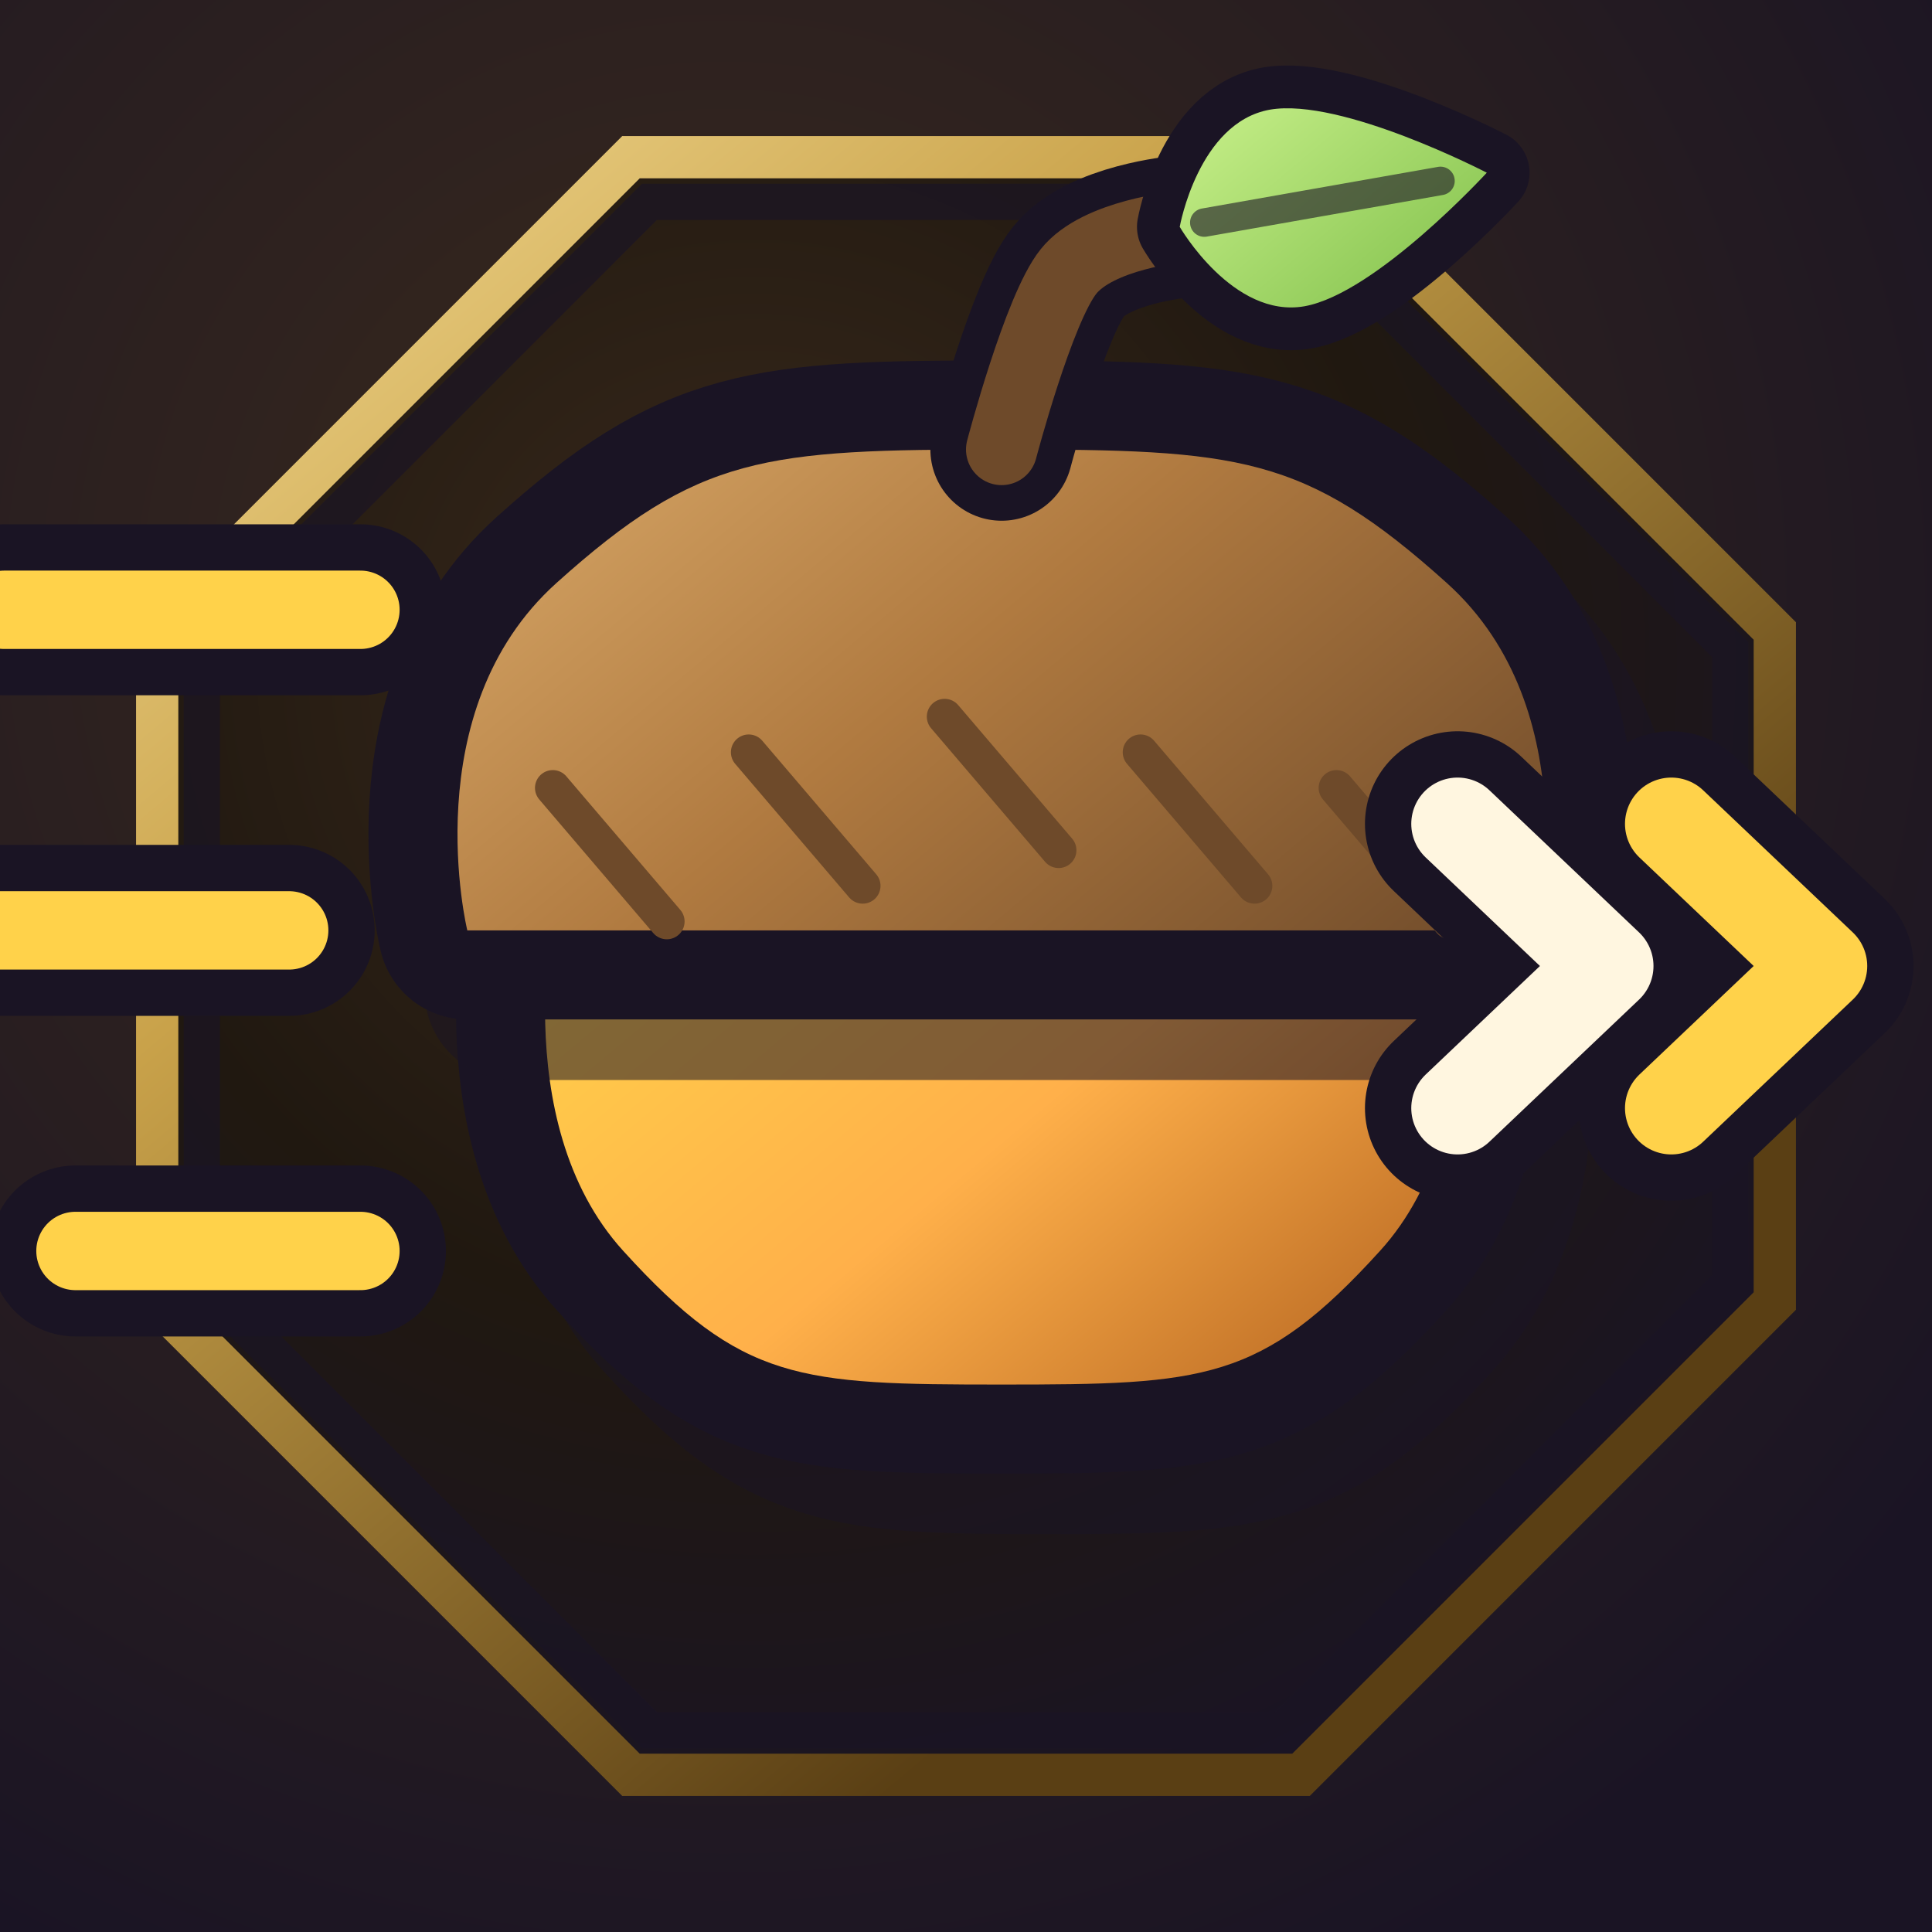
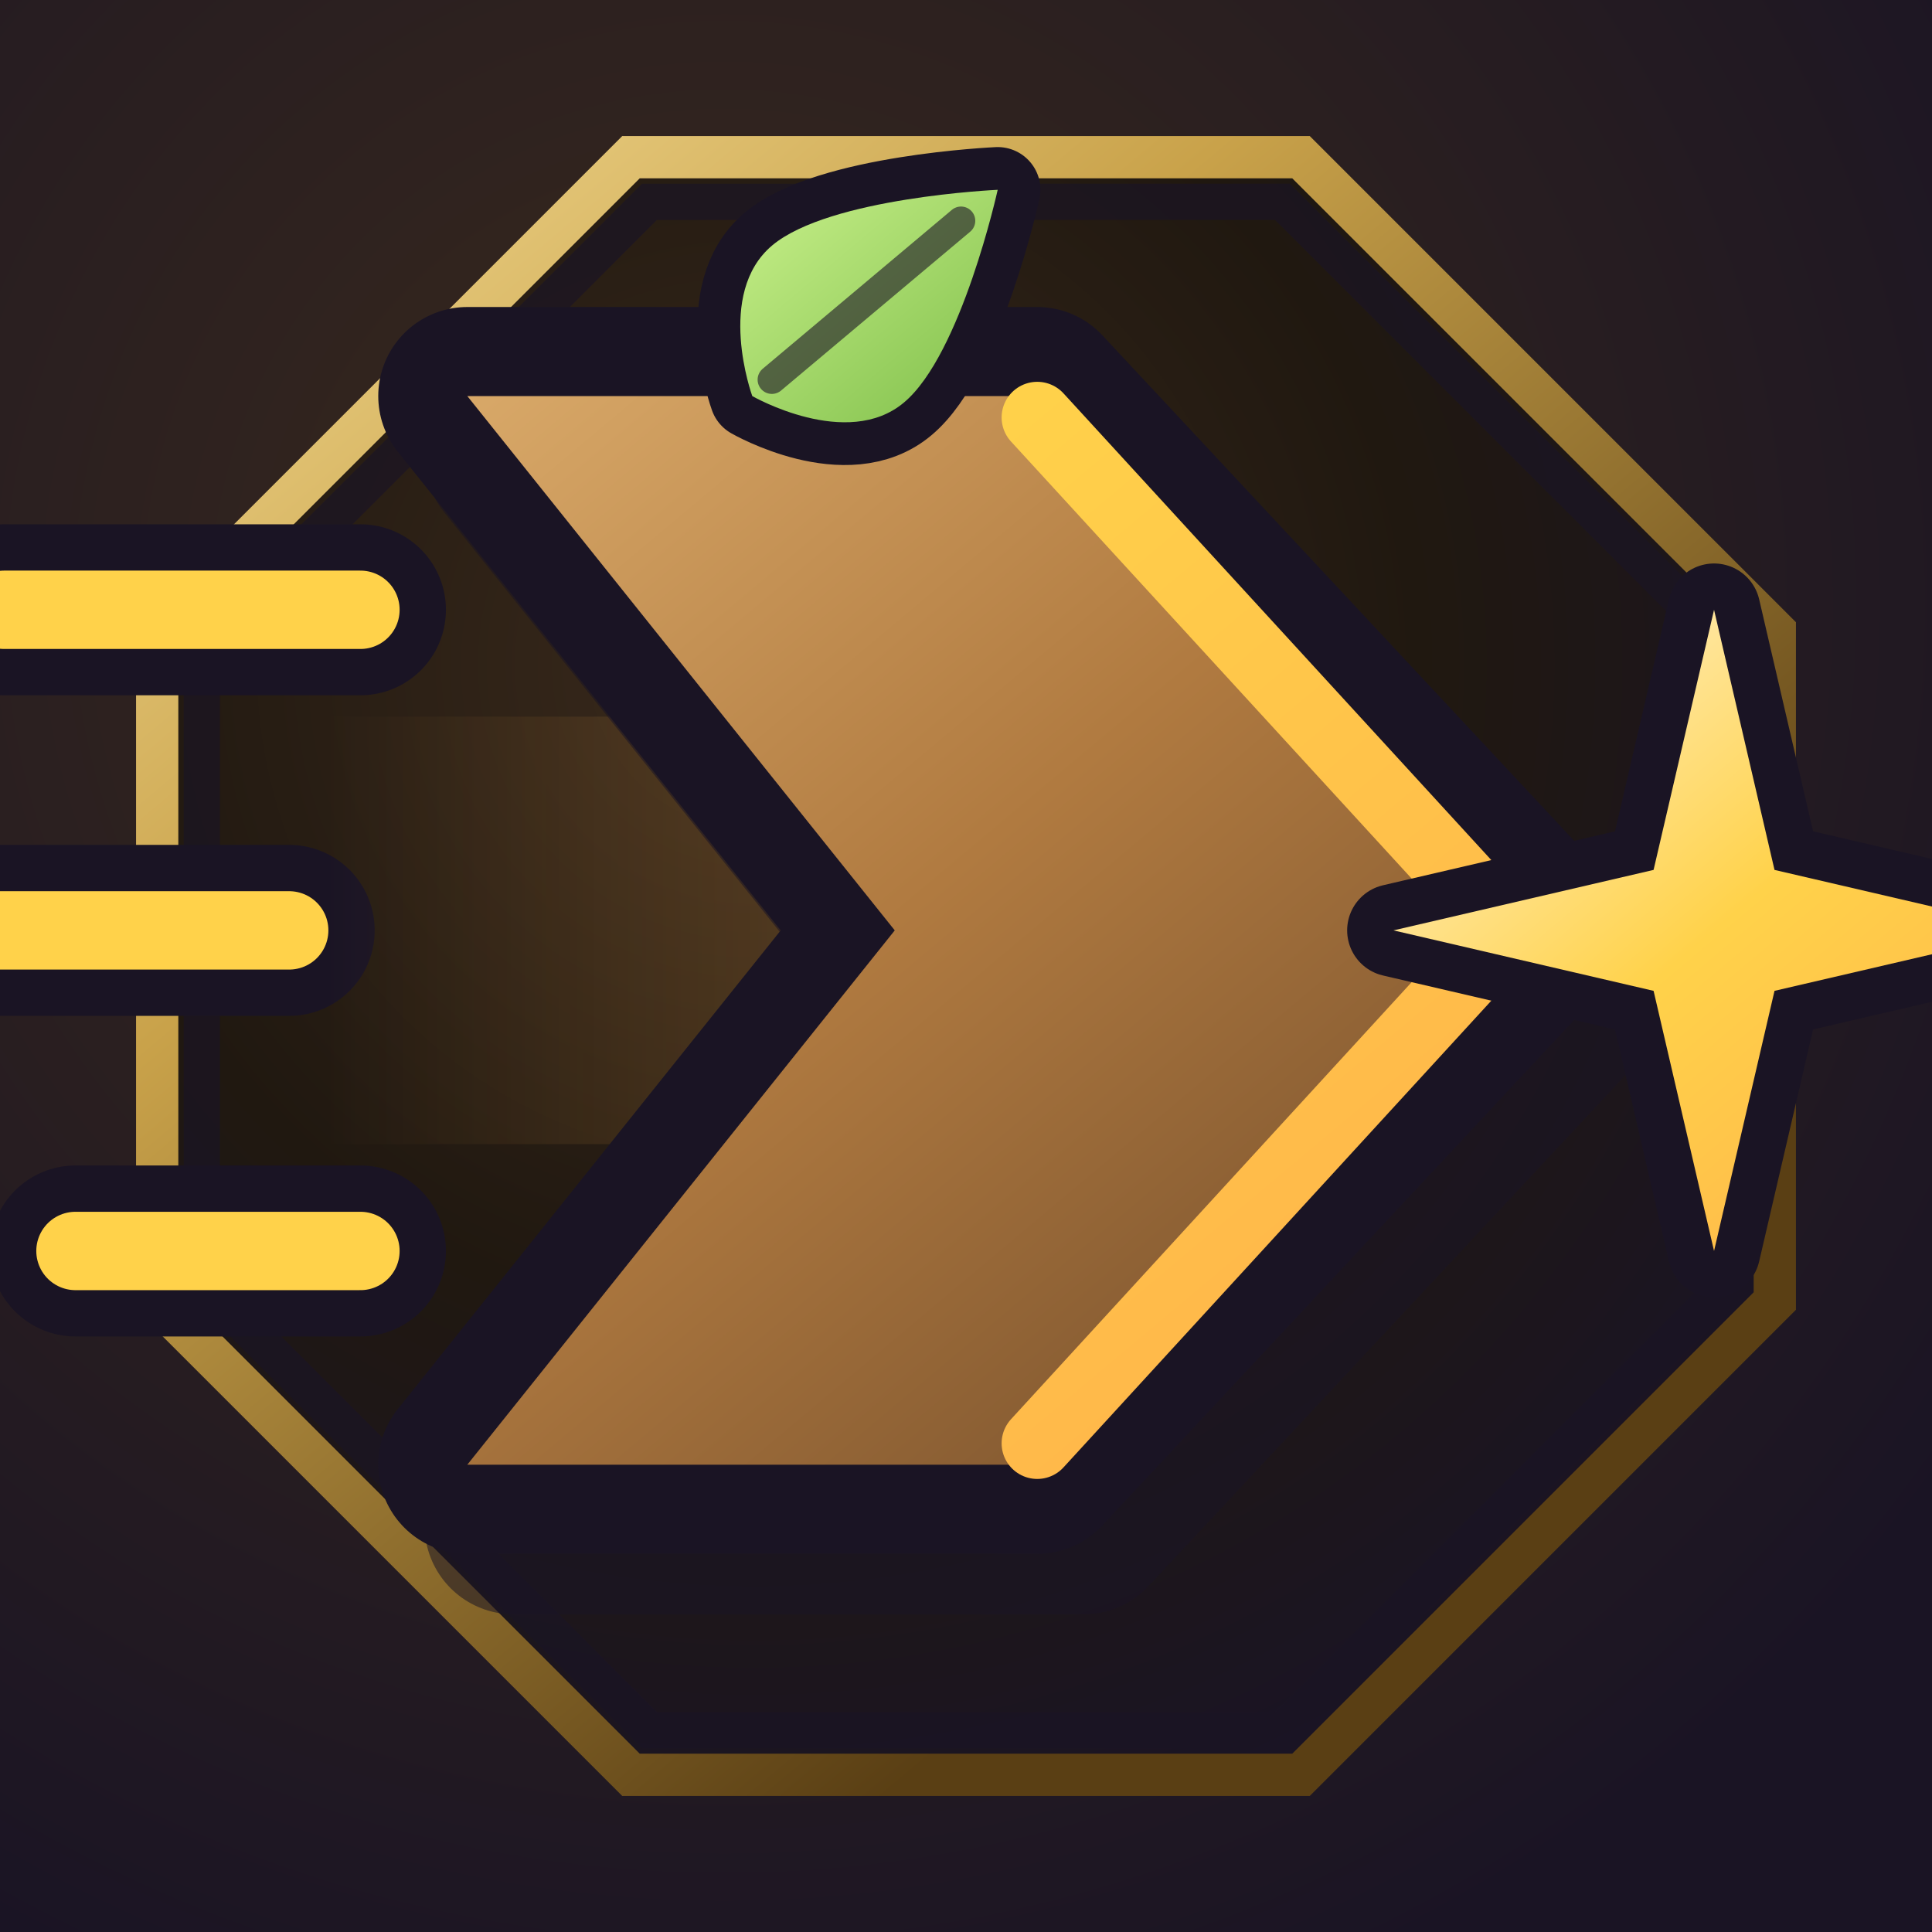
<svg xmlns="http://www.w3.org/2000/svg" width="128" height="128" viewBox="0 0 64 64">
  <defs>
    <radialGradient id="radial-gradient-1" cx="24" cy="20" r="50" gradientUnits="userSpaceOnUse">
      <stop offset="0" stop-color="#3a2a1c" />
      <stop offset="1" stop-color="#1a1424" />
    </radialGradient>
    <radialGradient id="radial-gradient-2" cx="25" cy="22" r="40" gradientUnits="userSpaceOnUse">
      <stop offset="0" stop-color="#3a2a1c" />
      <stop offset="0.55" stop-color="#201810" />
      <stop offset="1" stop-color="#1a1424" />
    </radialGradient>
    <linearGradient id="linear-gradient-1" x1="7.103" y1="2.329" x2="56.897" y2="61.671" gradientUnits="userSpaceOnUse">
      <stop offset="0" stop-color="#f4dc94" />
      <stop offset="0.3" stop-color="#c9a24a" />
      <stop offset="0.75" stop-color="#5a3f14" />
      <stop offset="1" stop-color="#5a3f14" />
    </linearGradient>
-     <linearGradient id="linear-gradient-2" x1="22.936" y1="25.544" x2="43.424" y2="49.961" gradientUnits="userSpaceOnUse">
-       <stop offset="0" stop-color="#ffd24a" />
-       <stop offset="0.5" stop-color="#ffb04a" />
-       <stop offset="1" stop-color="#b0601e" />
+     <linearGradient id="linear-gradient-2" x1="10.76" y1="30.82" x2="46.16" y2="30.82" gradientUnits="userSpaceOnUse">
+       <stop offset="0" stop-color="#ffb04a" stop-opacity="0" />
+       <stop offset="1" stop-color="#ffb04a" stop-opacity="0.35" />
    </linearGradient>
-     <linearGradient id="linear-gradient-3" x1="21.81" y1="9.305" x2="44.55" y2="36.405" gradientUnits="userSpaceOnUse">
+     <linearGradient id="linear-gradient-3" x1="17.151" y1="11.718" x2="49.209" y2="49.922" gradientUnits="userSpaceOnUse">
      <stop offset="0" stop-color="#d8a868" />
      <stop offset="0.45" stop-color="#b07a40" />
      <stop offset="1" stop-color="#6e4a2a" />
    </linearGradient>
-     <linearGradient id="linear-gradient-4" x1="40.44" y1="2.446" x2="47.892" y2="11.326" gradientUnits="userSpaceOnUse">
+     <linearGradient id="linear-gradient-4" x1="29.495" y1="15.74" x2="54.801" y2="45.9" gradientUnits="userSpaceOnUse">
+       <stop offset="0" stop-color="#ffd24a" />
+       <stop offset="1" stop-color="#ffb04a" />
+     </linearGradient>
+     <linearGradient id="linear-gradient-5" x1="25.129" y1="5.779" x2="32.444" y2="14.498" gradientUnits="userSpaceOnUse">
      <stop offset="0" stop-color="#c8f08a" />
      <stop offset="1" stop-color="#7fbf4a" />
+     </linearGradient>
+     <linearGradient id="linear-gradient-6" x1="47.163" y1="19.359" x2="66.397" y2="42.281" gradientUnits="userSpaceOnUse">
+       <stop offset="0" stop-color="#fff6e0" />
+       <stop offset="0.5" stop-color="#ffd24a" />
+       <stop offset="1" stop-color="#ffb04a" />
    </linearGradient>
  </defs>
  <g>
    <rect x="0" y="0" width="64" height="64" fill="url(#radial-gradient-1)" />
    <polygon points="43.098,5.207 58.793,20.902 58.793,43.098 43.098,58.793 20.902,58.793 5.207,43.098 5.207,20.902 20.902,5.207" fill="url(#radial-gradient-2)" stroke="url(#linear-gradient-1)" stroke-width="1.4" stroke-miterlimit="10" />
    <polygon points="42.486,6.686 57.314,21.514 57.314,42.486 42.486,57.314 21.514,57.314 6.686,42.486 6.686,21.514 21.514,6.686" fill="none" stroke="#1a1424" stroke-width="1.2" stroke-miterlimit="10" opacity="0.7" />
    <g>
      <line x1="0.14" y1="20.2" x2="11.94" y2="20.2" fill="none" stroke="#1a1424" stroke-width="5.664" stroke-linecap="round" stroke-linejoin="round" />
      <line x1="0.14" y1="20.2" x2="11.94" y2="20.2" fill="none" stroke="#ffd24a" stroke-width="2.596" stroke-linecap="round" stroke-linejoin="round" />
      <line x1="-1.04" y1="30.82" x2="9.58" y2="30.82" fill="none" stroke="#1a1424" stroke-width="5.664" stroke-linecap="round" stroke-linejoin="round" />
      <line x1="-1.04" y1="30.82" x2="9.58" y2="30.82" fill="none" stroke="#ffd24a" stroke-width="2.596" stroke-linecap="round" stroke-linejoin="round" />
      <line x1="2.5" y1="41.44" x2="11.94" y2="41.44" fill="none" stroke="#1a1424" stroke-width="5.664" stroke-linecap="round" stroke-linejoin="round" />
      <line x1="2.5" y1="41.44" x2="11.94" y2="41.44" fill="none" stroke="#ffd24a" stroke-width="2.596" stroke-linecap="round" stroke-linejoin="round" />
-       <path d="M19.964 31.646 C19.964 31.646 18.241 39.115 22.182 43.446 C26.112 47.777 28.023 47.871 34.714 47.871 C41.405 47.871 43.316 47.777 47.246 43.446 C51.187 39.115 49.464 31.646 49.464 31.646 Z" fill="#1a1424" stroke="#1a1424" stroke-width="5.9" stroke-linecap="round" stroke-linejoin="round" opacity="0.55" />
-       <path d="M18.43 29.64 C18.43 29.64 16.707 37.109 20.648 41.44 C24.578 45.771 26.489 45.865 33.18 45.865 C39.871 45.865 41.782 45.771 45.712 41.44 C49.653 37.109 47.93 29.64 47.93 29.64 Z" fill="#1a1424" stroke="#1a1424" stroke-width="5.9" stroke-linecap="round" stroke-linejoin="round" />
-       <path d="M18.43 29.64 C18.43 29.64 16.707 37.109 20.648 41.44 C24.578 45.771 26.489 45.865 33.18 45.865 C39.871 45.865 41.782 45.771 45.712 41.44 C49.653 37.109 47.93 29.64 47.93 29.64 Z" fill="url(#linear-gradient-2)" />
-       <path d="M17.014 32.826 C17.014 32.826 15.244 25.569 19.964 21.321 C24.684 17.073 26.843 16.896 34.714 16.896 C42.585 16.896 44.744 17.073 49.464 21.321 C54.184 25.569 52.414 32.826 52.414 32.826 Z" fill="#1a1424" stroke="#1a1424" stroke-width="5.9" stroke-linecap="round" stroke-linejoin="round" opacity="0.55" />
-       <path d="M15.48 30.82 C15.48 30.82 13.71 23.563 18.43 19.315 C23.15 15.067 25.309 14.89 33.18 14.89 C41.051 14.89 43.21 15.067 47.93 19.315 C52.65 23.563 50.88 30.82 50.88 30.82 Z" fill="#1a1424" stroke="#1a1424" stroke-width="5.9" stroke-linecap="round" stroke-linejoin="round" />
-       <path d="M15.48 30.82 C15.48 30.82 13.71 23.563 18.43 19.315 C23.15 15.067 25.309 14.89 33.18 14.89 C41.051 14.89 43.21 15.067 47.93 19.315 C52.65 23.563 50.88 30.82 50.88 30.82 Z" fill="url(#linear-gradient-3)" />
-       <line x1="18.312" y1="26.1" x2="22.088" y2="30.525" fill="none" stroke="#6e4a2a" stroke-width="1.18" stroke-linecap="round" stroke-linejoin="round" />
-       <line x1="24.802" y1="24.92" x2="28.578" y2="29.345" fill="none" stroke="#6e4a2a" stroke-width="1.18" stroke-linecap="round" stroke-linejoin="round" />
-       <line x1="31.292" y1="23.74" x2="35.068" y2="28.165" fill="none" stroke="#6e4a2a" stroke-width="1.18" stroke-linecap="round" stroke-linejoin="round" />
-       <line x1="37.782" y1="24.92" x2="41.558" y2="29.345" fill="none" stroke="#6e4a2a" stroke-width="1.18" stroke-linecap="round" stroke-linejoin="round" />
-       <line x1="44.272" y1="26.1" x2="48.048" y2="30.525" fill="none" stroke="#6e4a2a" stroke-width="1.18" stroke-linecap="round" stroke-linejoin="round" />
-       <path d="M33.18 14.89 C33.18 14.89 34.407 10.217 35.398 8.99 C36.378 7.763 39.08 7.515 39.08 7.515" fill="none" stroke="#1a1424" stroke-width="4.72" stroke-linecap="round" stroke-linejoin="round" />
-       <path d="M33.18 14.89 C33.18 14.89 34.407 10.217 35.398 8.99 C36.378 7.763 39.08 7.515 39.08 7.515" fill="none" stroke="#6e4a2a" stroke-width="2.36" stroke-linecap="round" stroke-linejoin="round" />
-       <path d="M39.08 7.515 C39.08 7.515 40.838 10.559 43.21 10.146 C45.582 9.722 49.252 5.721 49.252 5.721 C49.252 5.721 44.437 3.22 42.065 3.633 C39.694 4.058 39.08 7.515 39.08 7.515 Z" fill="#1a1424" stroke="#1a1424" stroke-width="2.832" stroke-linecap="round" stroke-linejoin="round" />
-       <path d="M39.08 7.515 C39.08 7.515 40.838 10.559 43.21 10.146 C45.582 9.722 49.252 5.721 49.252 5.721 C49.252 5.721 44.437 3.22 42.065 3.633 C39.694 4.058 39.08 7.515 39.08 7.515 Z" fill="url(#linear-gradient-4)" />
-       <line x1="39.894" y1="7.373" x2="47.718" y2="5.993" fill="none" stroke="#1a1424" stroke-width="0.944" stroke-linecap="round" stroke-linejoin="round" opacity="0.6" />
-       <polyline points="48.284,36.708 53.24,32 48.284,27.292" fill="none" stroke="#1a1424" stroke-width="6.136" stroke-linecap="round" stroke-linejoin="round" />
-       <polyline points="48.284,36.708 53.24,32 48.284,27.292" fill="none" stroke="#fff6e0" stroke-width="3.068" stroke-linecap="round" stroke-linejoin="round" />
-       <polyline points="55.364,36.708 60.32,32 55.364,27.292" fill="none" stroke="#1a1424" stroke-width="6.136" stroke-linecap="round" stroke-linejoin="round" />
-       <polyline points="55.364,36.708 60.32,32 55.364,27.292" fill="none" stroke="#ffd24a" stroke-width="3.068" stroke-linecap="round" stroke-linejoin="round" />
+       <rect x="10.76" y="23.74" width="35.4" height="14.16" fill="url(#linear-gradient-2)" />
+       <polygon points="17.014,15.126 35.894,15.126 52.414,32.826 35.894,50.526 17.014,50.526 31.174,32.826" fill="#1a1424" stroke="#1a1424" stroke-width="5.9" stroke-linecap="round" stroke-linejoin="round" opacity="0.55" />
+       <polygon points="15.48,13.12 34.36,13.12 50.88,30.82 34.36,48.52 15.48,48.52 29.64,30.82" fill="#1a1424" stroke="#1a1424" stroke-width="5.9" stroke-linecap="round" stroke-linejoin="round" />
+       <polygon points="15.48,13.12 34.36,13.12 50.88,30.82 34.36,48.52 15.48,48.52 29.64,30.82" fill="url(#linear-gradient-3)" />
+       <polyline points="34.36,13.828 49.936,30.82 34.36,47.812" fill="none" stroke="url(#linear-gradient-4)" stroke-width="2.36" stroke-linecap="round" stroke-linejoin="round" />
+       <path d="M24.92 13.12 C24.92 13.12 28.059 14.925 29.947 13.332 C31.847 11.739 33.05 6.288 33.05 6.288 C33.05 6.288 27.481 6.536 25.581 8.129 C23.681 9.722 24.92 13.12 24.92 13.12 Z" fill="#1a1424" stroke="#1a1424" stroke-width="2.832" stroke-linecap="round" stroke-linejoin="round" />
+       <path d="M24.92 13.12 C24.92 13.12 28.059 14.925 29.947 13.332 C31.847 11.739 33.05 6.288 33.05 6.288 C33.05 6.288 27.481 6.536 25.581 8.129 C23.681 9.722 24.92 13.12 24.92 13.12 Z" fill="url(#linear-gradient-5)" />
+       <line x1="25.569" y1="12.577" x2="31.835" y2="7.314" fill="none" stroke="#1a1424" stroke-width="0.944" stroke-linecap="round" stroke-linejoin="round" opacity="0.6" />
+       <polygon points="56.78,20.2 58.783,28.817 67.4,30.82 58.783,32.823 56.78,41.44 54.777,32.823 46.16,30.82 54.777,28.817" fill="#1a1424" stroke="#1a1424" stroke-width="3.068" stroke-linecap="round" stroke-linejoin="round" />
+       <polygon points="56.78,20.2 58.783,28.817 67.4,30.82 58.783,32.823 56.78,41.44 54.777,32.823 46.16,30.82 54.777,28.817" fill="url(#linear-gradient-6)" />
    </g>
  </g>
</svg>
